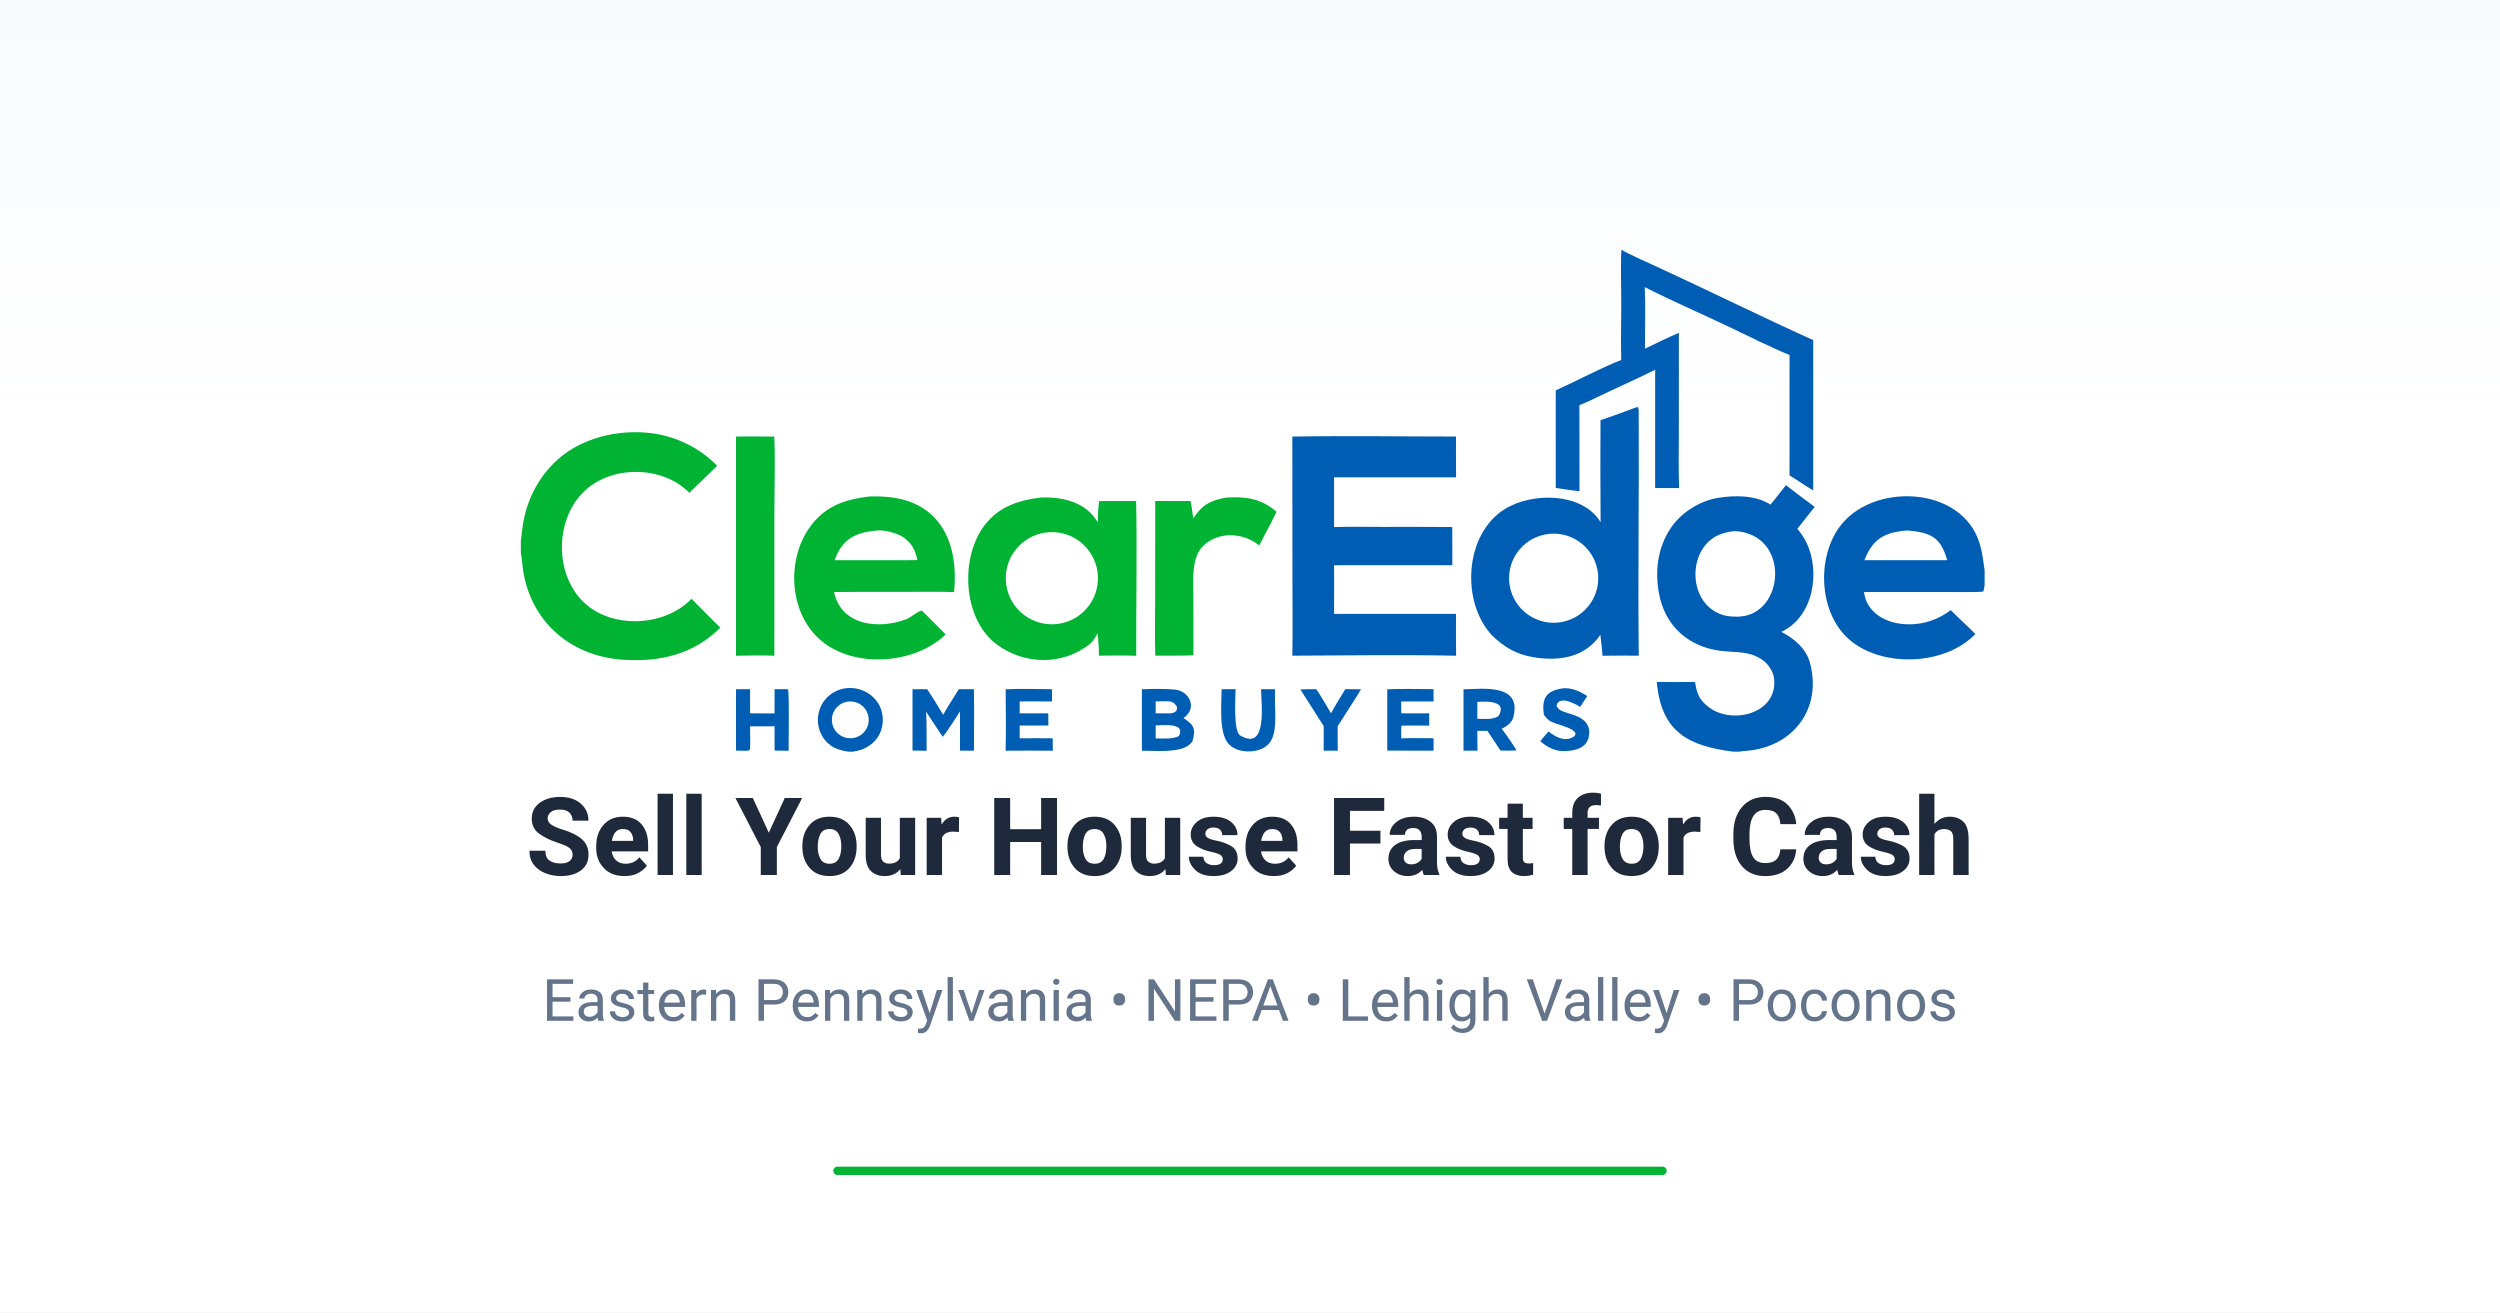
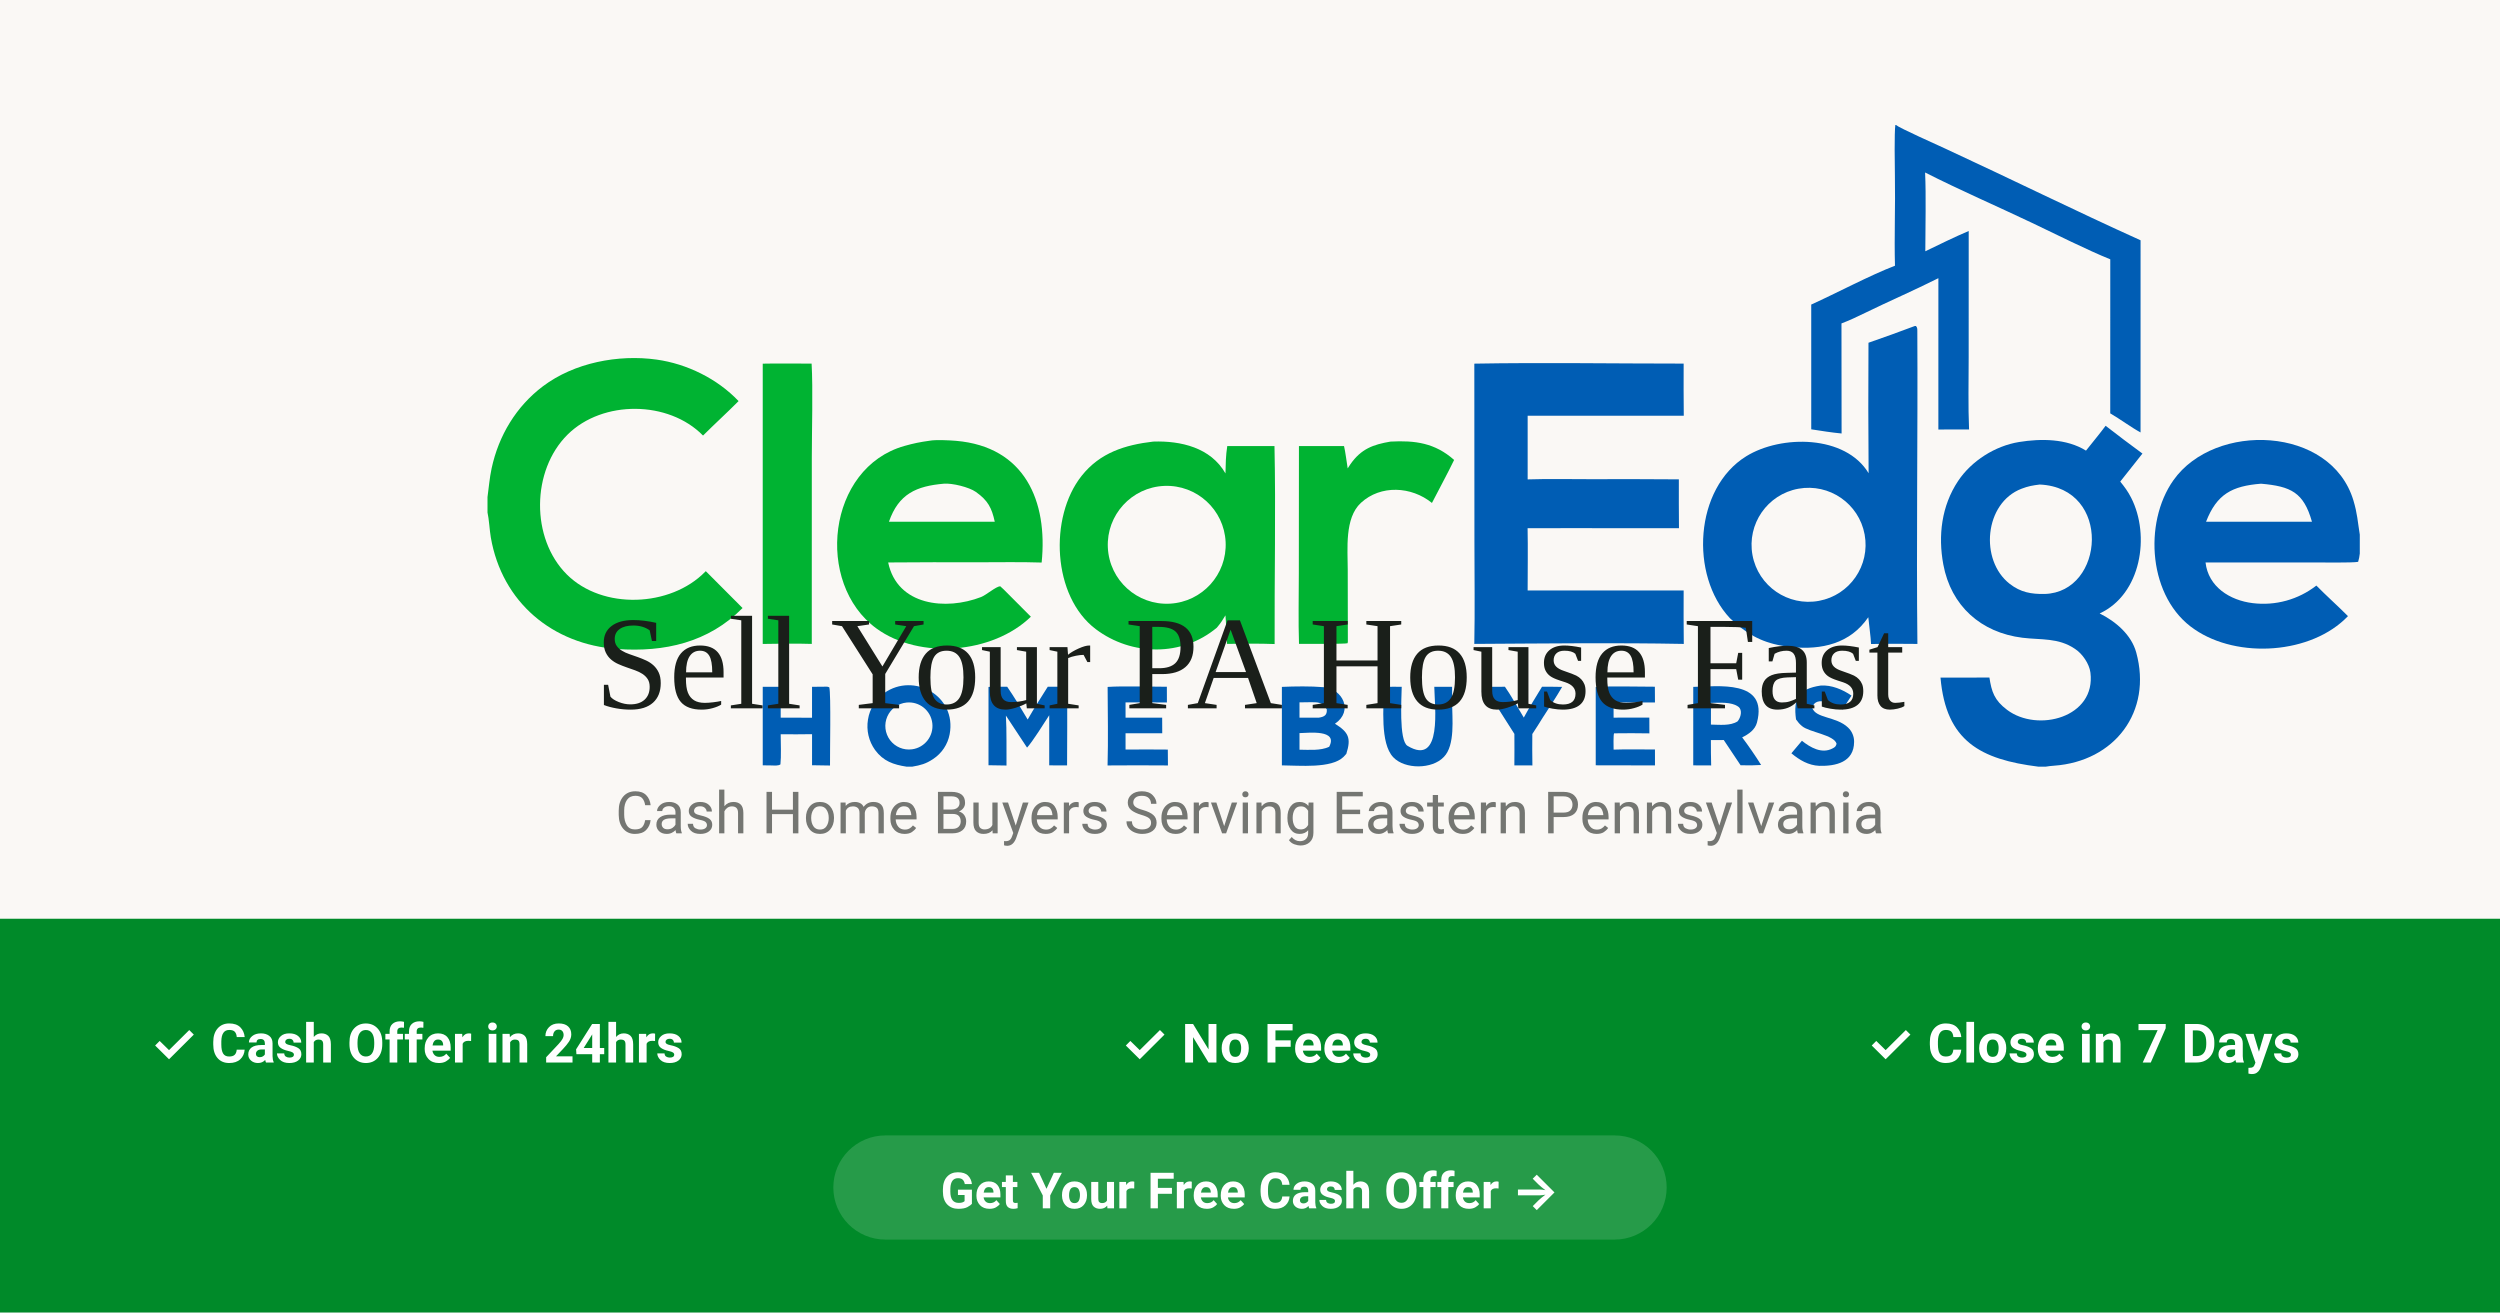
<svg xmlns="http://www.w3.org/2000/svg" width="1200" height="630" viewBox="0 0 1200 630">
-   <rect width="1200" height="630" fill="#ffffff" />
-   <defs>
-     <linearGradient id="topGradient" x1="0%" y1="0%" x2="0%" y2="100%">
-       <stop offset="0%" style="stop-color:#f8fafc;stop-opacity:1" />
-       <stop offset="100%" style="stop-color:#ffffff;stop-opacity:1" />
-     </linearGradient>
-   </defs>
-   <rect width="1200" height="200" fill="url(#topGradient)" />
-   <g transform="translate(250, 120) scale(0.43)">
+   <rect width="1200" height="441" fill="#FAF8F5" />
+   <rect y="441" width="1200" height="189" fill="#008a29" />
+   <g transform="translate(234, 60) scale(0.55)">
    <path fill="#005db4" d="m1245.56 175.457 1.06-.038c1.32 1.311 1.22 2.672 1.23 4.593.51 90.897-.93 181.989.07 272.867-13.48-.192-26.98-.168-40.46.072-.27-6.562-1.75-16.32-2.4-23.364a68.6 68.6 0 0 1-6.31 7.802c-17.92 19.064-44.8 21.261-69.18 17.033-18.95-3.284-31.65-11.105-45.28-24-35.13-37.407-31.05-113.321 14.23-141.315 30.66-18.947 86.73-18.658 106.81 14.793-.31-37.952-.35-75.906-.11-113.859 13.51-4.68 26.96-9.542 40.34-14.584m-83.55 239.833c26.97-5.007 44.81-30.903 39.86-57.885s-30.81-44.866-57.81-39.977c-27.08 4.904-45.04 30.858-40.07 57.924 4.96 27.066 30.96 44.961 58.02 39.938" />
    <path fill="#00b332" d="M581.006 276.286c24.077-.811 50.209 5.243 63.031 27.78.204-8.588.261-15.372 1.569-23.834l41.212-.051c1.201 55.924-.1 116.483.124 172.801-13.778-.572-27.79-.27-41.594-.136.174-6.647-.917-17.817-1.321-24.9-2.754 4.59-4.108 6.676-7.522 10.768-30.39 25.401-74.316 24.853-105.62 1.287-37.974-28.587-40.967-97.71-12.397-133.774 16.083-20.301 37.92-27.043 62.518-29.941m14.566 141.459c28.239-1.53 49.95-25.56 48.612-53.804-1.337-28.245-25.222-50.116-53.48-48.971-28.532 1.155-50.665 25.319-49.315 53.837s25.669 50.483 54.183 48.938" />
    <path fill="#005db4" d="M861.228 208.273c59.703-1.069 122.702-.037 182.682-.046-.08 15.174-.04 30.349.11 45.523l-136.246.009-.002 55.531c17.436-.575 36.814-.181 54.368-.184a6990 6990 0 0 1 77.58.146c-.05 14.207-.01 28.414.11 42.62l-99.562-.023-32.551.049c.359 17.749.049 36.487.043 54.311l136.15-.014c-.1 15.562-.05 31.125.12 46.686-59.073-1.155-123.586-.347-182.818-.019.586-28.978.101-59.601.104-88.683z" />
    <path fill="#00b332" d="M385.935 275.531c5.073-.992 17.512-.369 22.953.099 60.165 5.166 80.187 52.731 74.733 106.234-17.786-.604-37.283-.239-55.173-.243a6504 6504 0 0 0-78.769.168c7.841 37.867 50.507 42.054 81.11 30.156 4.433-1.724 12.925-9.182 16.657-9.408l3.055 2.804 23.71 23.776c-33.192 32.331-97.199 37.713-134.791 10.259-53.895-39.361-43.181-140.315 24.56-159.311 7.989-2.24 13.581-3.392 21.955-4.534m-35.579 70.708 45.777.004 46.566-.013c-2.621-12.019-5.902-18.509-16.467-25.991-6.014-4.259-20.706-7.774-27.82-7.21-24.054 2.073-39.617 8.834-48.056 33.21" />
    <path fill="#00b332" d="M788.048 276.3c21.508-1.139 38.817 1.168 55.547 16.005-5.749 11.953-13.211 25.545-19.349 37.539-17.936-14.574-44.813-15.981-62.033-.048-14.308 13.24-11.474 40.309-11.463 58.117l.103 62.999-.221 1.35c-1.454.78-37.859.523-42.414.551-.68-19.488-.149-41.677-.152-61.382l.096-111.232 39.353-.014c1.188 5.079 2.34 14.097 3.193 19.514a67 67 0 0 1 2.432-3.732c9.389-13.378 19.773-17.062 34.908-19.667" />
    <path fill="#00b332" d="M240.209 208.287c13.8-.313 28.757-.031 42.653-.042 1.263 22.029.177 58.806.176 81.726l-.032 162.901c-14.016-.464-28.796-.201-42.816.034z" />
    <path fill="#005db4" d="M693.281 490.372c11.352-.507 25.119-.692 36.385.265 16.728 1.421 26.282 20.852 9.922 31.896 11.937 7.406 14.327 12.524 9.924 26.288a40 40 0 0 1-2.444 2.653c-10.57 10.323-38.557 7.485-53.793 7.39zm15.374 54.824c8.509.062 18.212 1.001 25.878-2.521 8.135-15.383-17.856-12.142-25.886-11.966zm-.003-41.318-.004 13.364 16.798.001c4.968-.758 7.359-2.23 7.038-7.217-3.672-6.751-8.419-6.283-15.052-6.275z" />
    <path fill="#005db4" d="M1052.29 490.376c21.02-.345 65.6-6.742 55.61 31.115-1.68 6.375-7.26 10.126-12.92 12.949 5.09 6.668 12.26 17.098 16.54 24.095l-8.76.331c-2.94.04-6.19-.068-9.16-.106l-14.68-22.01-11.24.052c-.02 7.375.06 14.751.25 22.124l-15.65-.069zm15.42 32.901c7.63.108 16.99 1.282 23.29-2.844 2.76-3.236 4.54-9.947.59-12.786-6.12-4.393-16.66-3.415-23.84-3.305z" />
    <path fill="#005db4" d="m488.945 490.259 16.791-.017c.468 22.259.06 46.282.079 68.671-4.972.111-10.563-.054-15.588-.084l.004-27.148-.005-16.558c-4.128 6.37-14.649 23.239-19.35 28.25l-18.46-27.971c.793 13.143.389 30.07.537 43.605l-15.715-.253.002-68.36c4.76-.242 11.424-.098 16.319-.129 5.753 8.381 12.769 19.867 17.858 28.591 5.396-9.535 11.696-19.268 17.528-28.597" />
    <path fill="#005db4" d="M295.222 490.198c1.499-.07 1.68-.042 3.064.538 1.581 5.337.499 58.744.633 68.27l-15.683-.256.012-27.111q-13.684.23-27.369.055c.066 7.067.518 19.728-.223 26.314-1.942 1.391-5.3.965-7.824.923l-7.625-.102.002-68.514 15.664-.046.01 26.943q13.67-.035 27.34.08l.008-26.982z" />
    <path fill="#005db4" d="M541.196 490.4c13.815-.904 37.153-.138 51.699-.139l.042 13.739c-11.838-.208-24.226-.051-36.101-.06l.019 13.288 31.95-.01.06 13.642a2779 2779 0 0 0-32.023.001l.01 14.215q18.439-.183 36.878.01l.105 13.85a3169 3169 0 0 0-52.688.003c.621-22.122.158-46.252.049-68.539" />
    <path fill="#005db4" d="M967.177 490.408c14.559-.848 36.493-.166 51.613-.185l.09 13.742-36.153.013.052 13.231 31.191-.026.05 13.763a946 946 0 0 0-30.84-.046c-.701 1.635-.41 11.738-.399 14.229 11.151-.43 24.759-.116 36.089-.115l.03 13.892-51.715-.102z" />
    <path fill="#005db4" d="m826.287 490.283 15.553-.003-.031 13.68c.117 13.806 2.842 37.44-7.242 47.614-10.164 10.789-33.907 10.921-44.078.221-11.749-12.361-8.226-44.336-8.251-61.446 4.999-.157 10.578-.05 15.628-.067-.08 8.872-2.663 46.908 5.042 51.539 30.817 18.524 23.594-35.161 23.379-51.538" />
    <path fill="#005db4" d="M1163.47 489.222c9.45-.715 19.33 3.506 26.95 8.776l-7.95 12.057c-5.9-3.732-23.13-13.176-26.37-1.533 2.86 9.502 21.07 7.488 31.31 17.366a16.82 16.82 0 0 1 5.26 12.427c-.06 17.934-16.14 21.318-30.45 20.964-9.43-.427-17.28-5.077-24.28-10.959a723 723 0 0 1 9.2-10.926c7.3 5.88 17.31 11.594 26.52 6.79 2.51-1.307 2.89-1.62 3.72-4.104-1.93-7.832-23.9-10.119-30.11-15.44-2.72-2.327-3.12-2.97-5.29-5.889-2.55-18.531 2.4-26.671 21.49-29.529" />
    <path fill="#005db4" d="M920.313 490.248c5.735-.091 11.792.074 17.554.135-5.02 8.655-11.474 18.445-16.937 26.83-2.72 4.635-6.147 9.703-9.084 14.269-.217 8.884.017 18.505.068 27.444l-15.737-.061c.132-9.082.025-18.367.018-27.467l-26.011-40.878c5.479-.355 12.191-.219 17.766-.252 4.836 6.781 11.92 19.401 16.448 26.899 4.734-8.806 10.711-18.283 15.915-26.919" />
    <path fill="#005db4" d="M1412.18 262.506c10.6 8.229 21.32 16.31 32.14 24.241q-9.75 12.172-19.38 24.451c3.88 4.789 6.7 8.577 9.54 14.156 16.84 33.011 8.7 84.244-27.49 100.928 14.13 7.051 27.68 18.648 31.91 34.08 14.16 51.652-18.82 95.037-71.76 98.796-1.84.13-5.5.475-7.24.842h-6.43c-50.2-6.295-80.58-22.037-85.4-77.761 14.15-.003 28.56.136 42.69-.044 1.92 12.501 4.29 19.834 15.43 28.226 26.64 20.06 77.69 6.606 72.72-32.557-.97-7.71-7.08-16.547-13.51-20.685-14.5-9.862-29.51-7.665-45.81-9.689-36.15-4.491-62.36-27.717-69.07-63.985-4.66-25.154-1.54-51.096 12.89-72.798 11.75-17.667 32.42-30.667 53.24-34.041 19.22-3.114 41.47-3.005 58.4 7.517 5.55-7.004 11.82-14.579 17.13-21.677m-53.24 146.769c52.47-1.386 58.91-92.683-4.28-95.503-6.16.755-10.05 1.448-15.82 3.648-32.52 12.393-36.82 62.413-10.37 83.025 9.5 7.403 18.81 9.047 30.47 8.83" />
    <path fill="#00b332" d="M0 324.729c1.247-8.762 1.71-16.336 3.602-25.122 6.14-28.511 21.387-53.981 44.81-71.618 27.302-20.558 65.681-27.934 99.172-23.257 26.454 3.694 53.089 16.739 71.532 36.225-10.369 10.445-20.893 19.959-31.014 30.075-30.091-30.72-87.564-31.134-118.15-.907-31.667 31.296-32.357 90.638-.683 122.167 31.123 30.979 90.41 28.617 120.746-2.421q.245-.251.487-.505l32.093 32.191c-29.797 30.109-68.104 38.675-109.174 35.777-56.668-4-100.713-40.712-110.526-97.403-1.074-6.206-1.593-16.293-2.895-21.78z" />
    <path fill="#005db4" d="M1623.68 428.62c-31.91 33.409-96.22 37.336-133.71 11.671-40.52-27.084-45.06-92.954-18.59-130.314 36.22-51.104 137.37-47.38 157.03 17.587 3.48 11.507 3.73 18.516 5.59 29.972v16.439c-.39 2.966-.57 4.347-1.45 7.275-4.62.941-32.76.524-39.72.518l-93.45.014c2.39 21.287 21.31 33.07 41.1 35.486a75.28 75.28 0 0 0 55.61-15.319c8.52 8.704 18.63 17.667 27.59 26.671m-123.86-82.358 45.22-.026 47.21-.003c-7.23-25.653-18.38-30.888-44.41-33.178-25.2 1.974-38.66 9.017-48.02 33.207" />
    <path fill="#005db4" d="M1228.66 0h.53c2.74 2.496 37.54 18.064 42.94 20.555 56.78 26.239 113.61 54.35 170.55 80.054l-.02 167.699c-7.89-4.246-17.91-11.698-26.45-16.651l.03-134.434c-19.58-7.874-48.43-22.349-68.13-31.726-30.22-14.389-63.93-29.016-93.48-44.061.94 20.749.2 47.55.19 68.769 12.24-5.93 25.42-12.425 37.87-17.704l-.03 110.095c-.01 20.032-.53 43.372.34 63.144-8.87-.087-17.9.013-26.79.025l.02-132.078c-21.06 10.589-42.99 20.043-64.2 30.397-6.55 3.201-13.57 6.537-20.38 9.086l.1 96.055c-8.84-.832-17.7-2.29-26.48-3.635l-.01-108.882c22-9.933 51.67-25.739 73.08-33.899-.71-25.398.42-52.684-.06-78.317-.15-8.604-.55-37.818.38-44.492" />
    <path fill="#005db4" d="M365.747 560c-11.406-1.733-20.345-4.764-27.521-14.568a35.52 35.52 0 0 1-6.174-26.538 35.19 35.19 0 0 1 14.26-23.197c25.628-18.161 63.343 2.334 57.025 36.001a33.32 33.32 0 0 1-14.44 21.638c-6.325 4.233-10.92 5.393-18.228 6.664zm4.805-15.155c11.105-1.504 18.958-11.626 17.653-22.754s-11.286-19.161-22.438-18.056a20.549 20.549 0 1 0 4.785 40.81" />
  </g>
-   <text x="600" y="420" font-family="system-ui, -apple-system, 'Segoe UI', Roboto, sans-serif" font-size="52" font-weight="700" fill="#1e293b" text-anchor="middle">
-     Sell Your House Fast for Cash
+   <text x="600" y="340" font-family="Georgia, 'Times New Roman', serif" font-size="64" font-weight="500" fill="#1a1f1a" text-anchor="middle">
+     Sell Your PA House Fast
  </text>
-   <text x="600" y="490" font-family="system-ui, -apple-system, 'Segoe UI', Roboto, sans-serif" font-size="28" font-weight="400" fill="#64748b" text-anchor="middle">
-     Eastern Pennsylvania  •  NEPA  •  Lehigh Valley  •  Poconos
+   <text x="600" y="400" font-family="system-ui, -apple-system, 'Segoe UI', Roboto, sans-serif" font-size="28" font-weight="400" fill="#1a1f1a" opacity="0.6" text-anchor="middle">
+     Cash Home Buyers Serving Eastern Pennsylvania
  </text>
-   <rect x="400" y="560" width="400" height="4" rx="2" fill="#00b332" />
+   <text x="200" y="510" font-family="system-ui, -apple-system, 'Segoe UI', Roboto, sans-serif" font-size="26" font-weight="600" fill="#ffffff" text-anchor="middle">
+     ✓ Cash Offer in 24hrs
+   </text>
+   <text x="600" y="510" font-family="system-ui, -apple-system, 'Segoe UI', Roboto, sans-serif" font-size="26" font-weight="600" fill="#ffffff" text-anchor="middle">
+     ✓ No Fees
+   </text>
+   <text x="1000" y="510" font-family="system-ui, -apple-system, 'Segoe UI', Roboto, sans-serif" font-size="26" font-weight="600" fill="#ffffff" text-anchor="middle">
+     ✓ Close in 7 Days
+   </text>
+   <rect x="400" y="545" width="400" height="50" rx="25" fill="#ffffff" opacity="0.15" />
+   <text x="600" y="580" font-family="system-ui, -apple-system, 'Segoe UI', Roboto, sans-serif" font-size="24" font-weight="700" fill="#ffffff" text-anchor="middle">
+     Get Your Free Cash Offer →
+   </text>
</svg>
